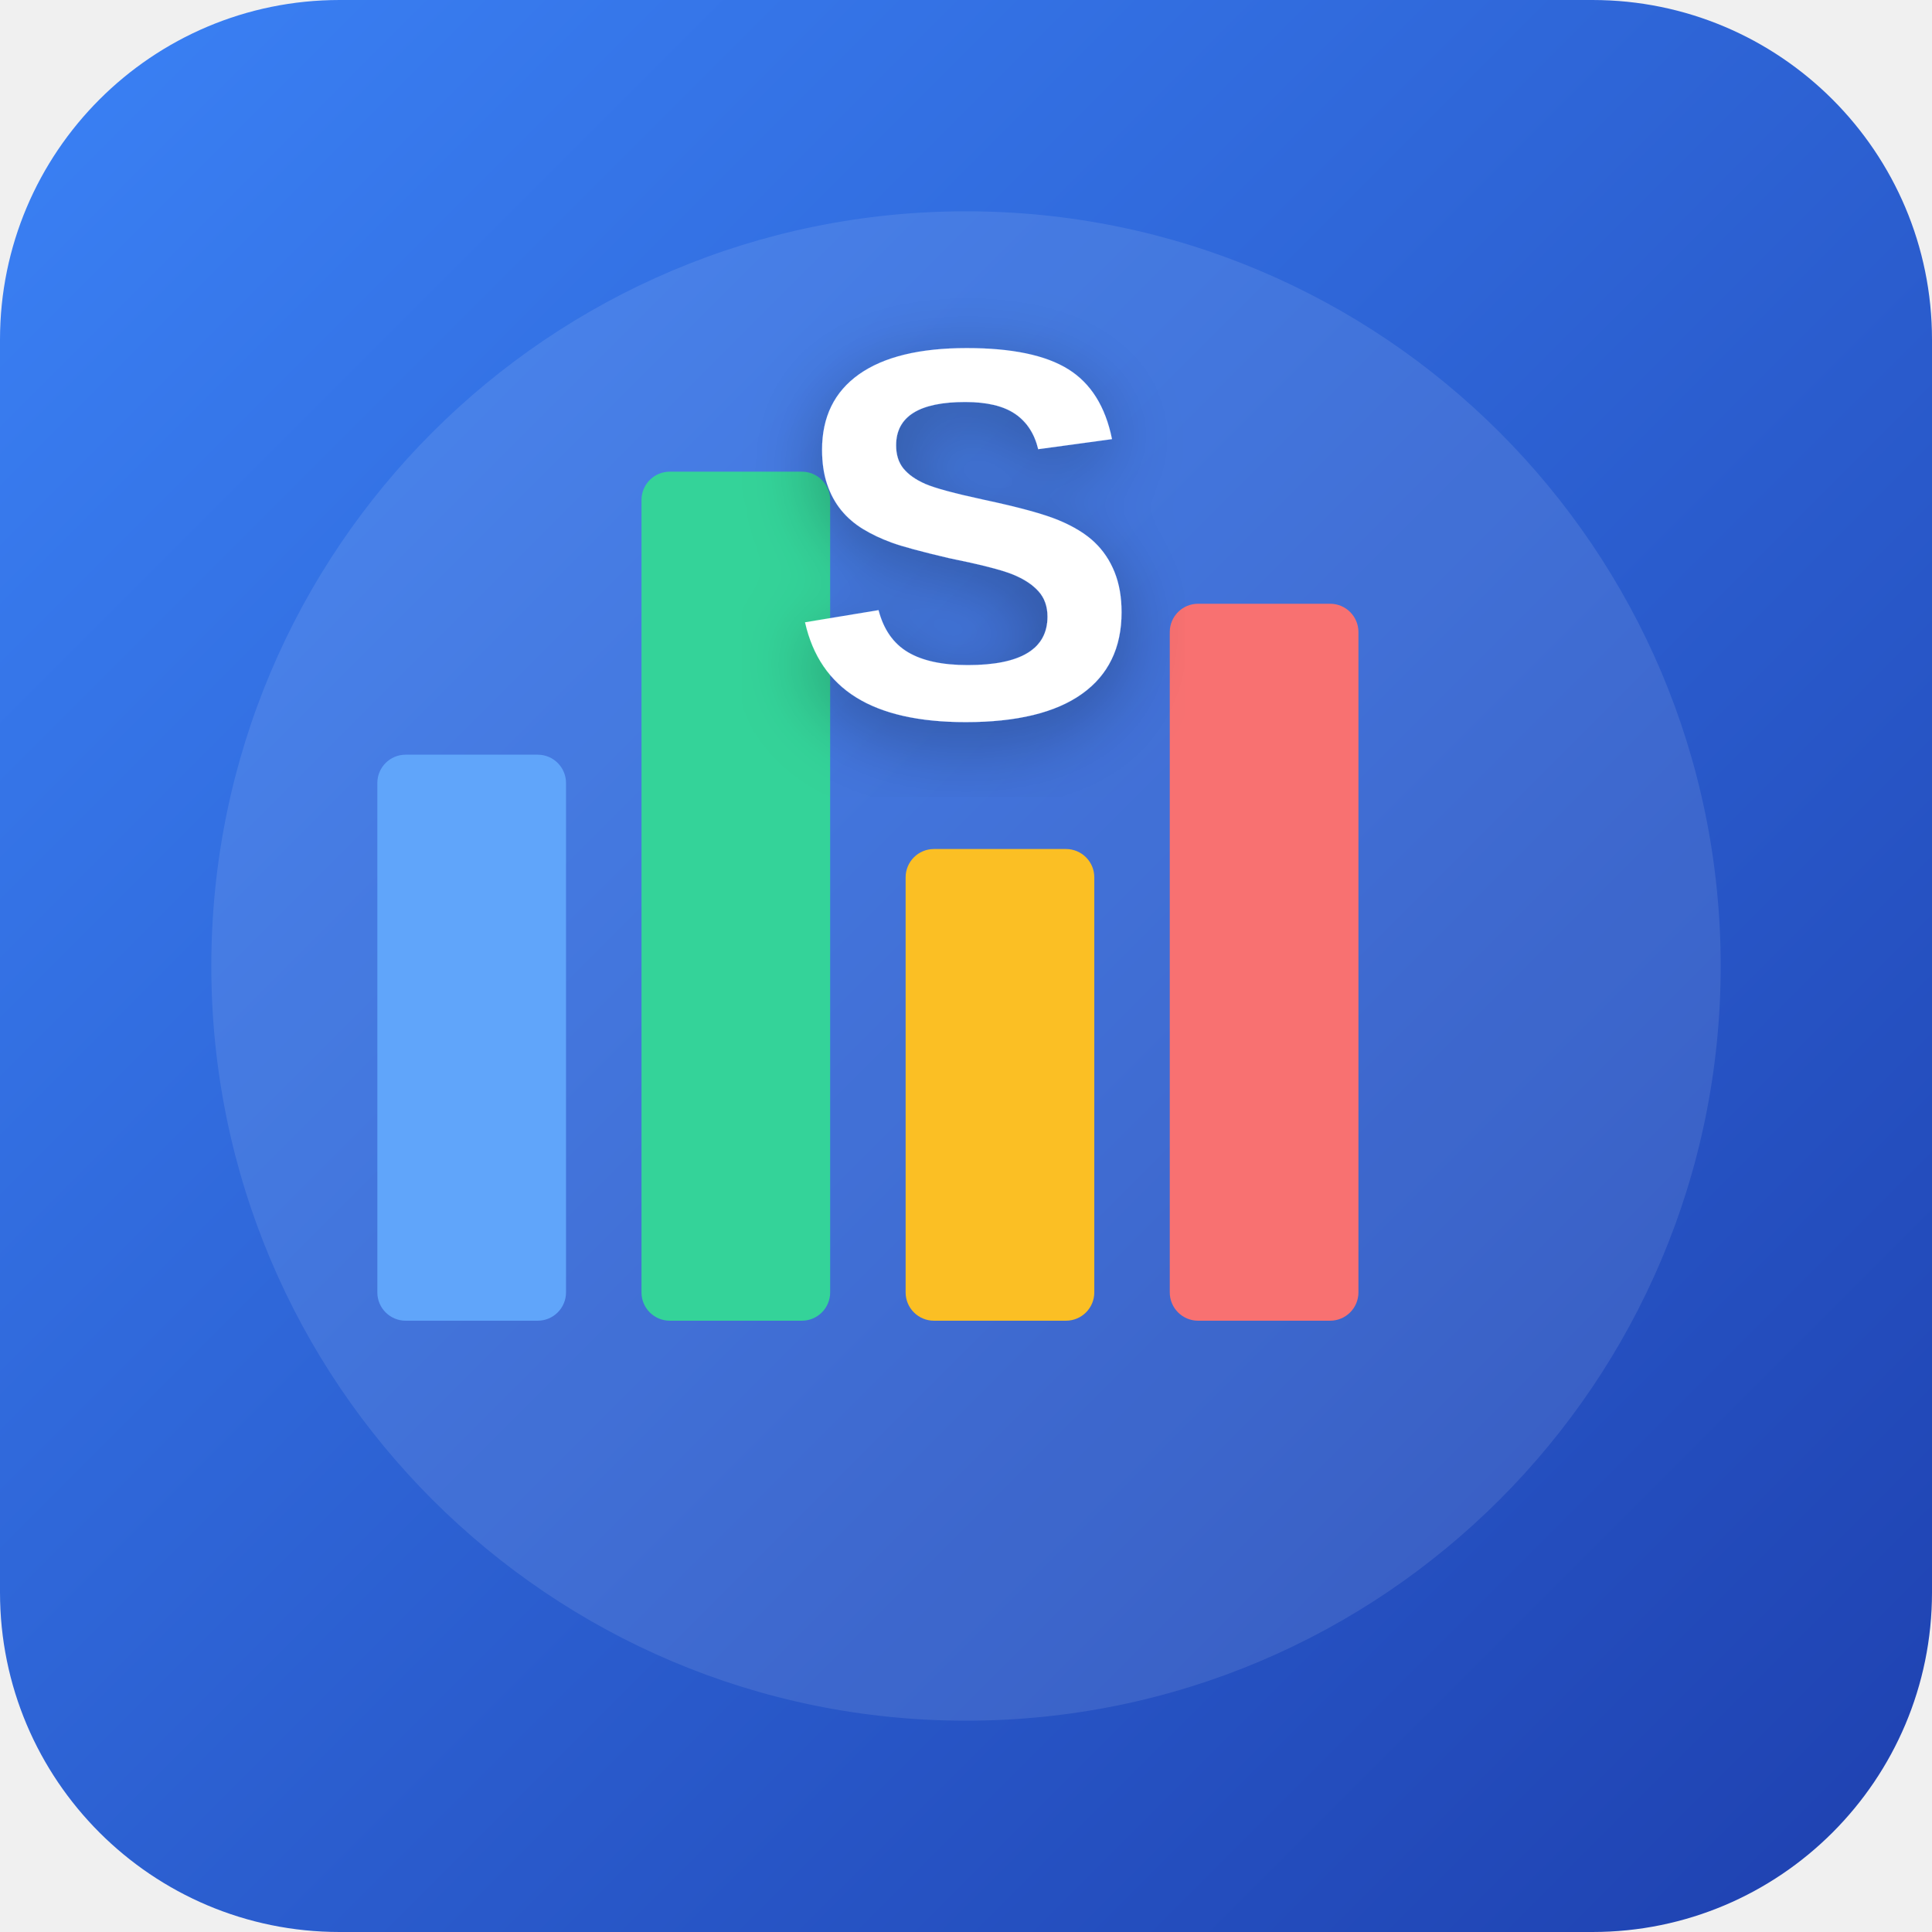
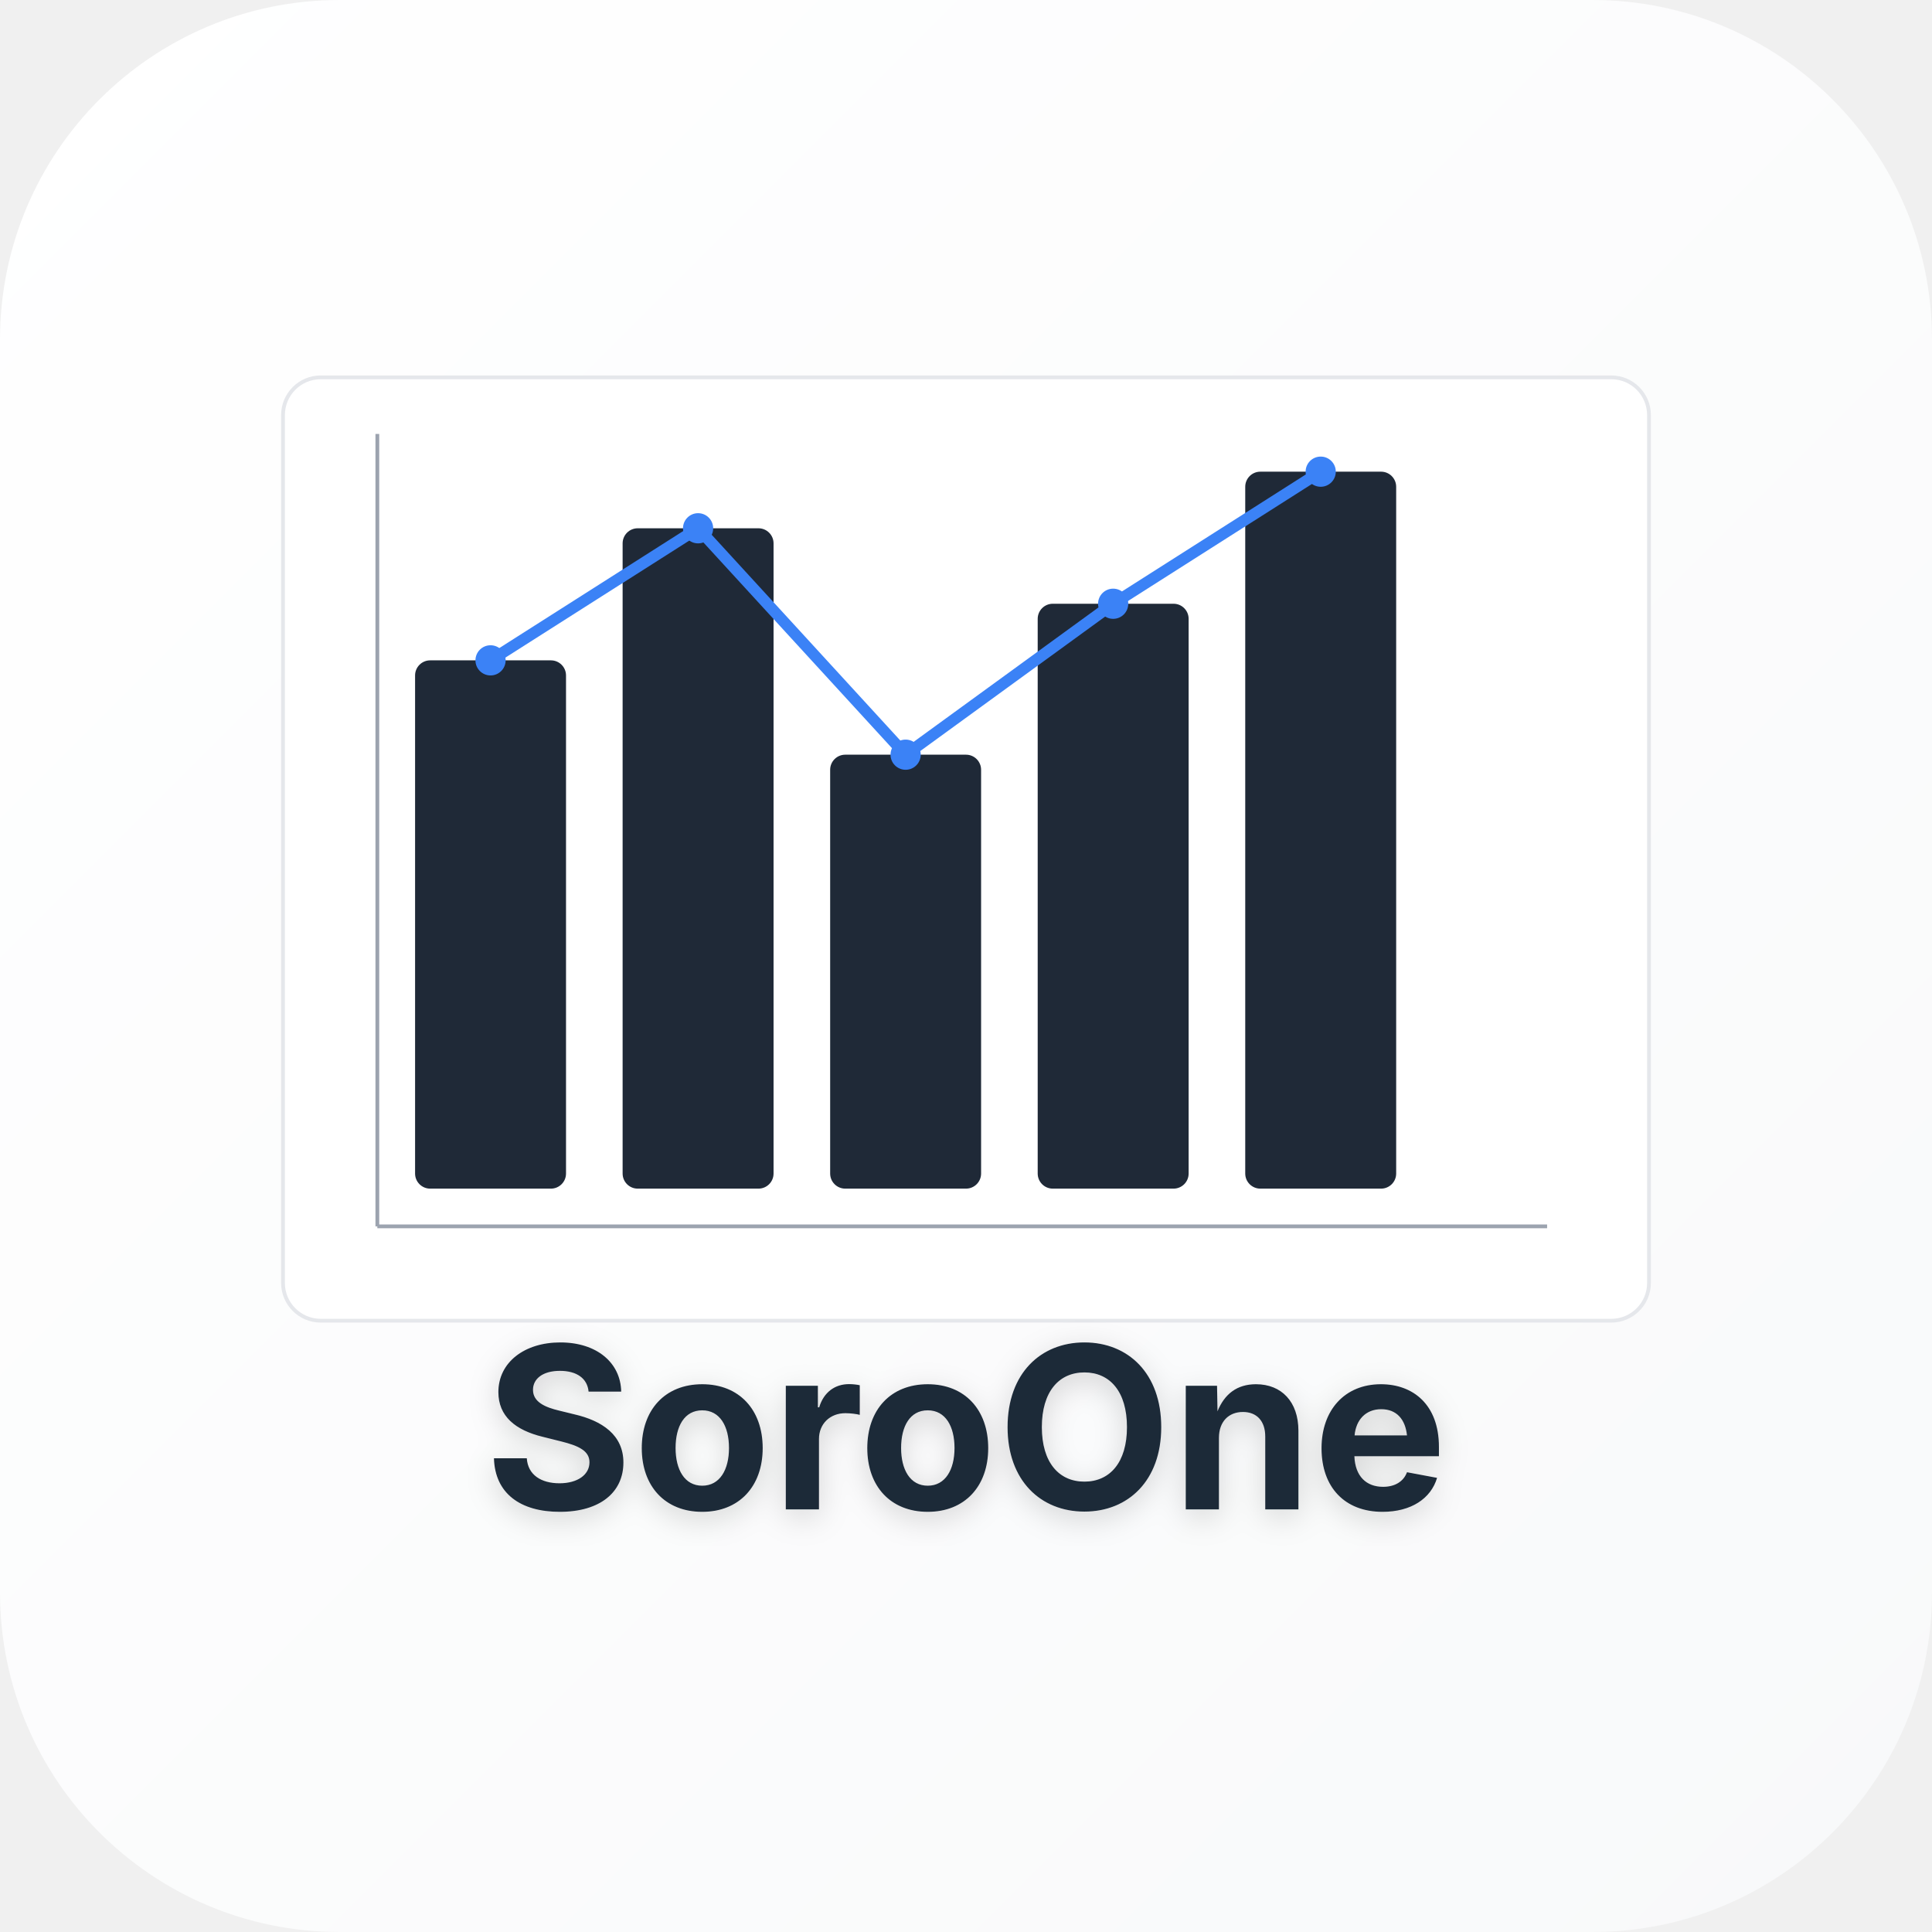
<svg xmlns="http://www.w3.org/2000/svg" width="1024" height="1024">
  <defs>
    <linearGradient id="bgGradient" x1="0%" y1="0%" x2="100%" y2="100%">
-       <stop offset="0%" style="stop-color:#3B82F6;stop-opacity:1" />
-       <stop offset="100%" style="stop-color:#1E40AF;stop-opacity:1" />
+       <stop offset="0%" style="stop-color:#FFFFFF;stop-opacity:1" />
+       <stop offset="100%" style="stop-color:#F8F9FA;stop-opacity:1" />
    </linearGradient>
    <filter id="shadow" x="-20%" y="-20%" width="140%" height="140%">
-       <feGaussianBlur in="SourceAlpha" stdDeviation="20" />
-       <feOffset dx="0" dy="10" result="offset" />
-       <feFlood flood-color="#000000" flood-opacity="0.3" />
+       <feGaussianBlur in="SourceAlpha" stdDeviation="8" />
+       <feOffset dx="0" dy="4" result="offset" />
+       <feFlood flood-color="#000000" flood-opacity="0.15" />
      <feComposite in2="offset" operator="in" />
      <feMerge>
        <feMergeNode />
        <feMergeNode in="SourceGraphic" />
      </feMerge>
    </filter>
  </defs>
  <rect width="1024" height="1024" fill="url(#bgGradient)" rx="180" />
-   <circle cx="512" cy="512" r="400" fill="rgba(255,255,255,0.1)" />
-   <rect x="200" y="400" width="100" height="300" fill="#60A5FA" rx="15" />
-   <rect x="340" y="250" width="100" height="450" fill="#34D399" rx="15" />
-   <rect x="480" y="450" width="100" height="250" fill="#FBBF24" rx="15" />
-   <rect x="620" y="320" width="100" height="380" fill="#F87171" rx="15" />
-   <text x="512" y="380" text-anchor="middle" font-family="Arial, sans-serif" font-size="280" font-weight="bold" fill="white" filter="url(#shadow)">S</text>
+   <rect x="150" y="200" width="724" height="500" fill="#FFFFFF" rx="20" stroke="#E5E7EB" stroke-width="2" />
+   <rect x="220" y="350" width="80" height="280" fill="#1F2937" rx="8" />
+   <rect x="330" y="280" width="80" height="350" fill="#1F2937" rx="8" />
+   <rect x="440" y="400" width="80" height="230" fill="#1F2937" rx="8" />
+   <rect x="550" y="320" width="80" height="310" fill="#1F2937" rx="8" />
+   <rect x="660" y="250" width="80" height="380" fill="#1F2937" rx="8" />
+   <polyline points="260,350 370,280 480,400 590,320 700,250" fill="none" stroke="#3B82F6" stroke-width="6" stroke-linecap="round" stroke-linejoin="round" />
+   <circle cx="260" cy="350" r="8" fill="#3B82F6" />
+   <circle cx="370" cy="280" r="8" fill="#3B82F6" />
+   <circle cx="480" cy="400" r="8" fill="#3B82F6" />
+   <circle cx="590" cy="320" r="8" fill="#3B82F6" />
+   <circle cx="700" cy="250" r="8" fill="#3B82F6" />
+   <line x1="200" y1="650" x2="820" y2="650" stroke="#9CA3AF" stroke-width="2" />
+   <line x1="200" y1="230" x2="200" y2="650" stroke="#9CA3AF" stroke-width="2" />
+   <text x="512" y="800" text-anchor="middle" font-family="Inter, Arial, sans-serif" font-size="120" font-weight="700" fill="#1F2937" filter="url(#shadow)">SoroOne</text>
</svg>
